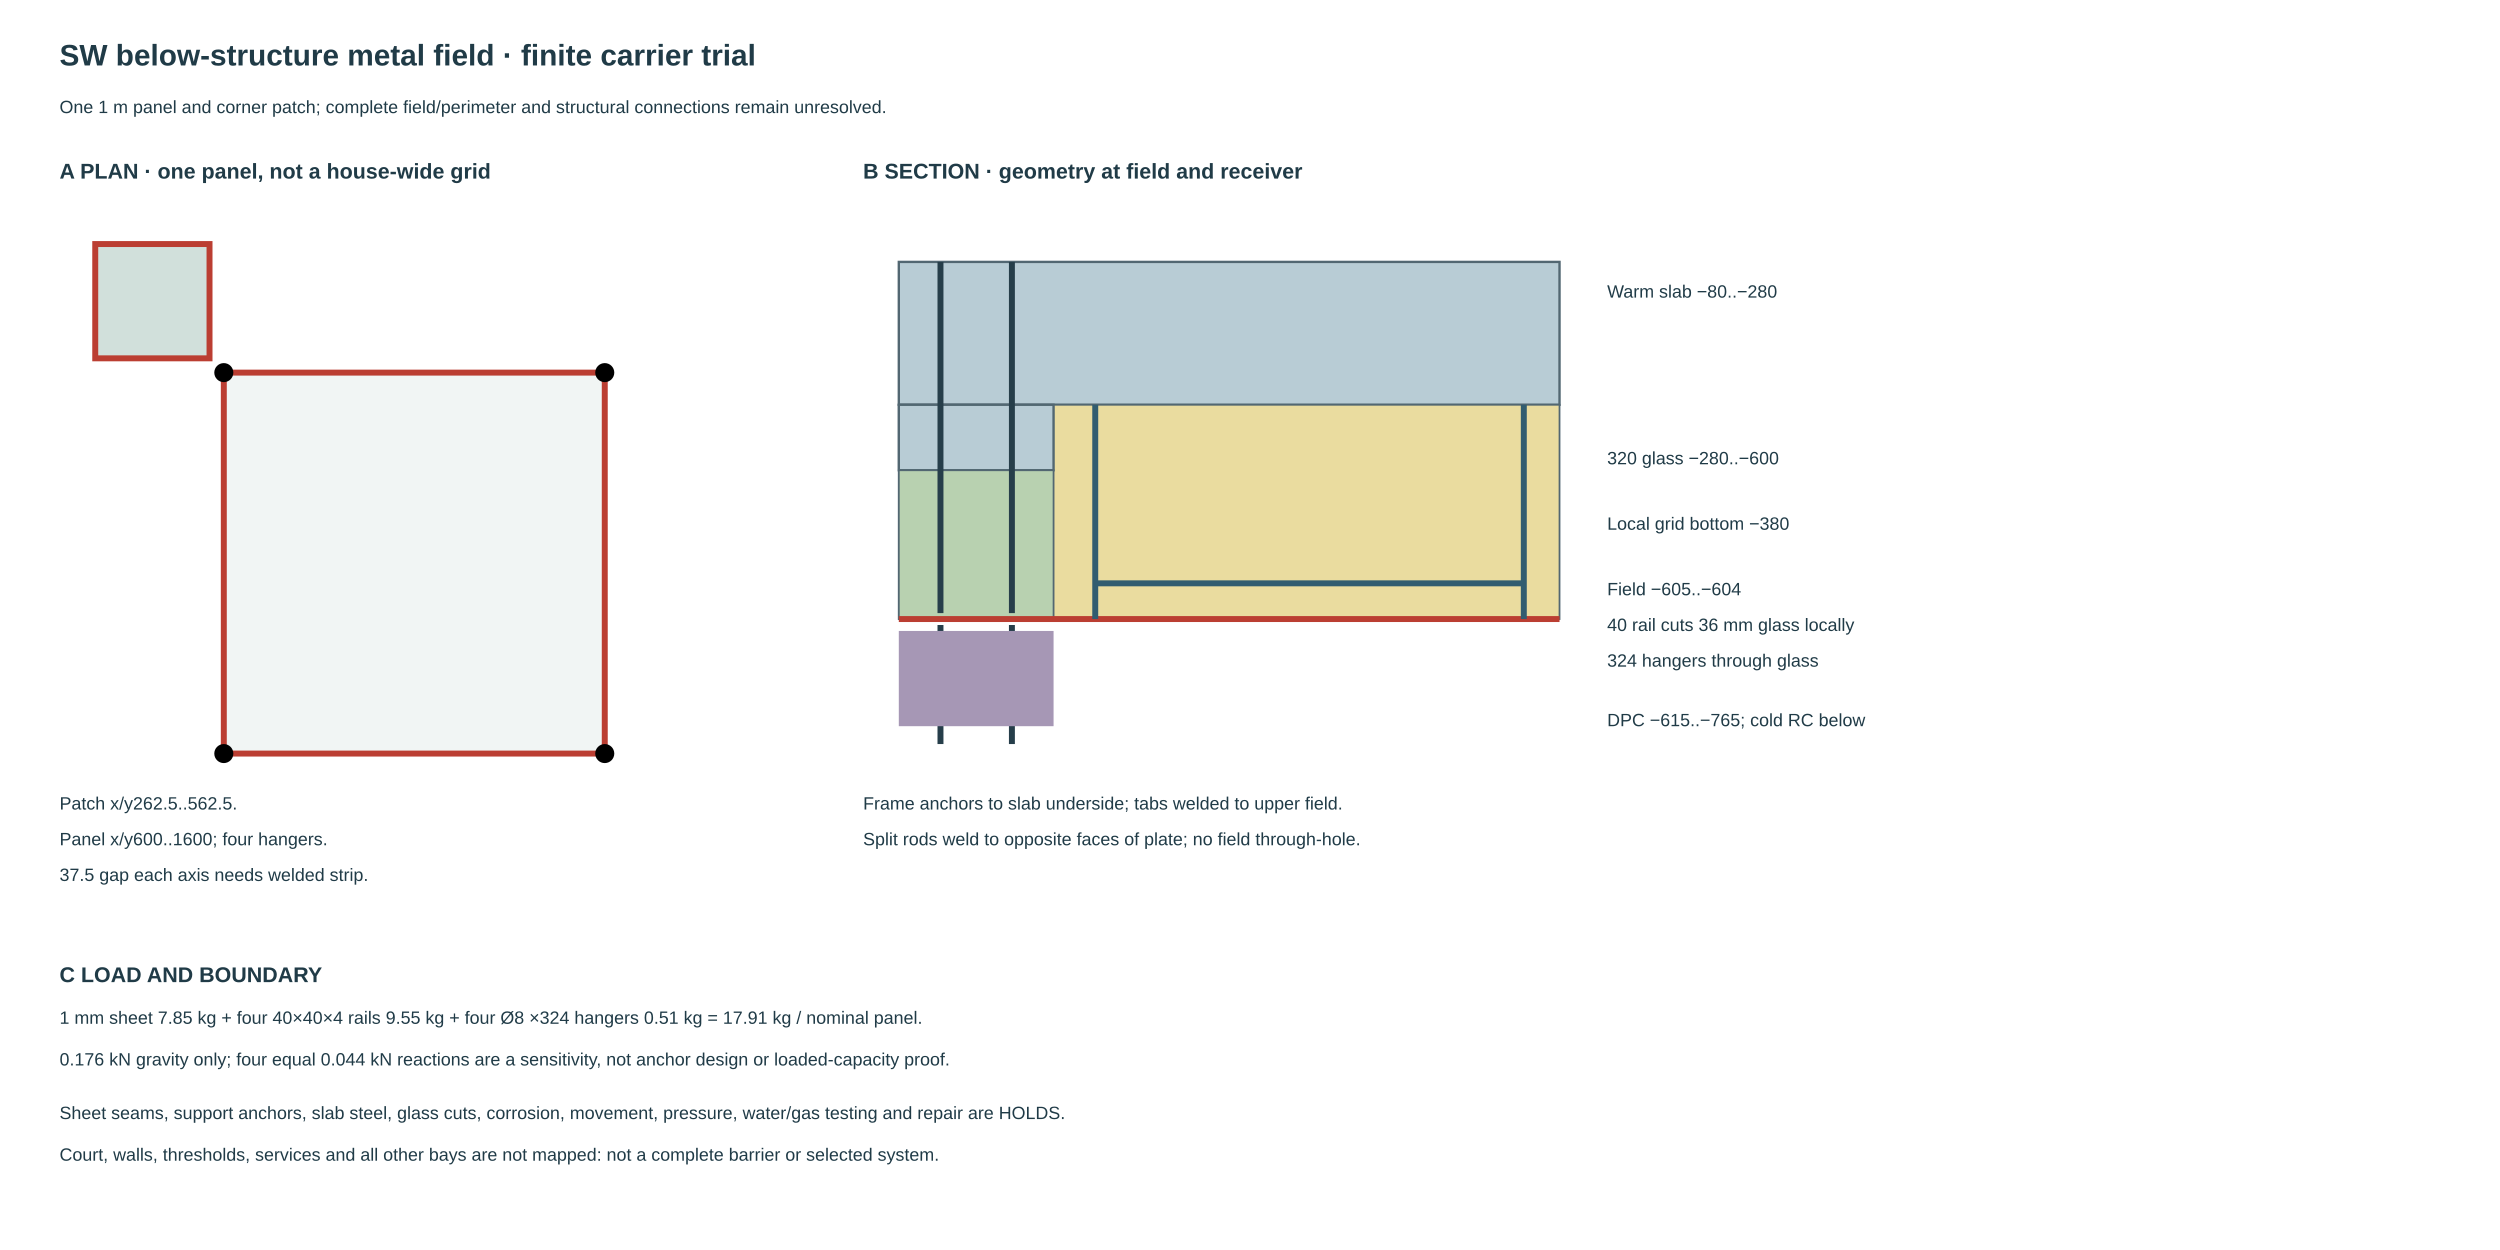
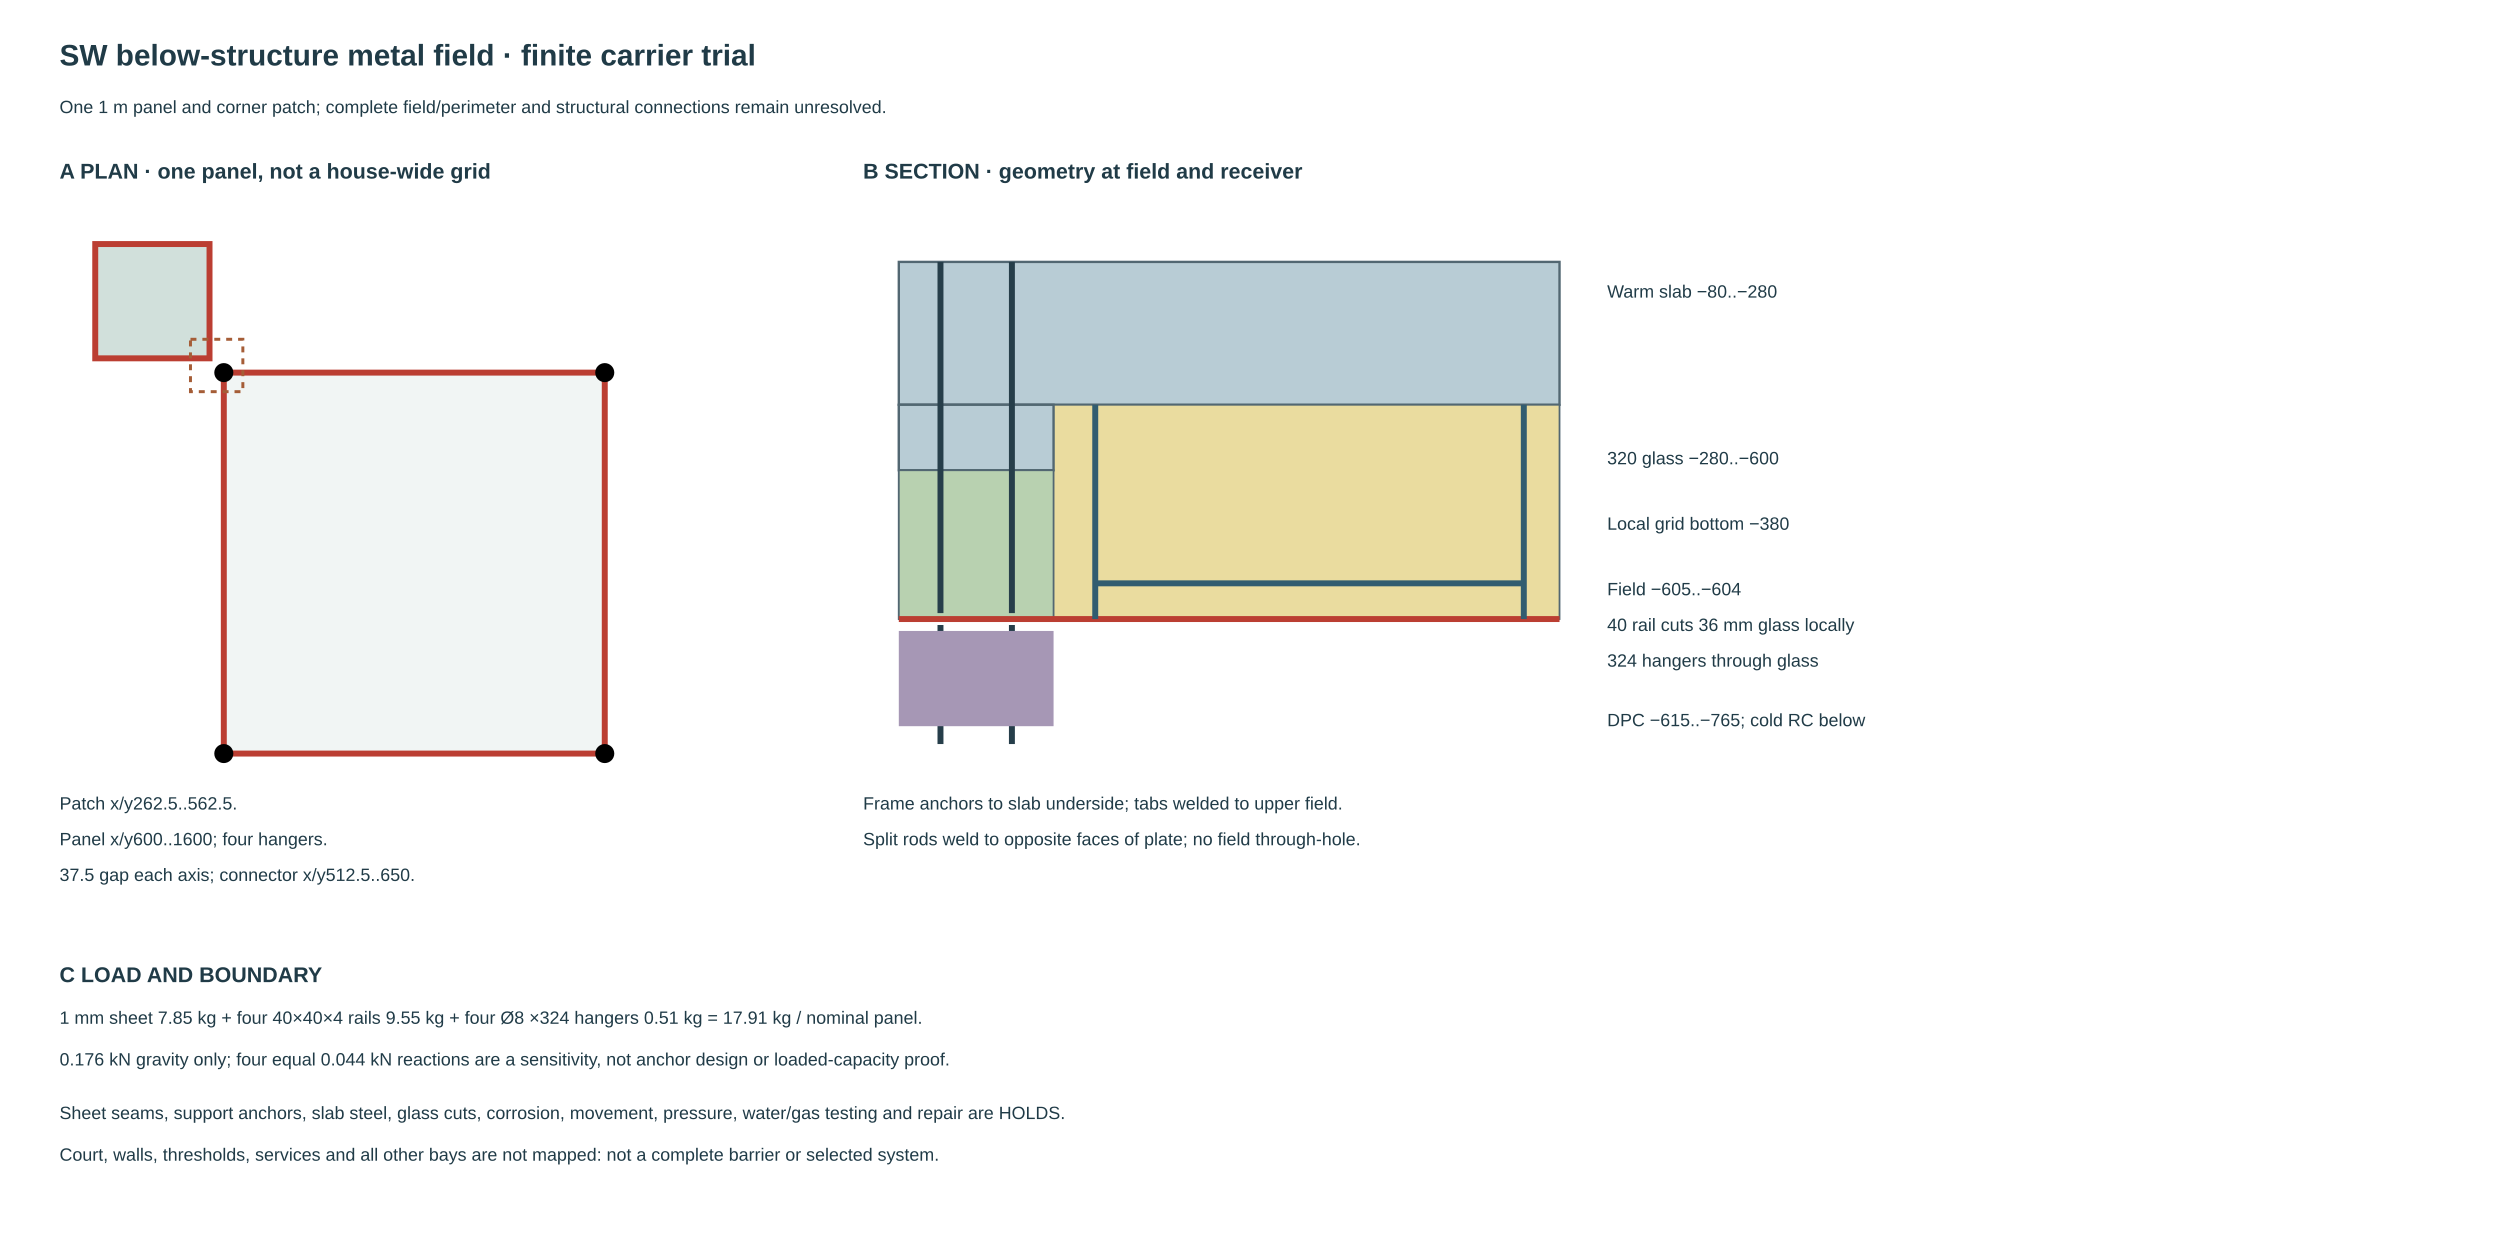
<svg xmlns="http://www.w3.org/2000/svg" width="420mm" height="210mm" viewBox="0 0 420 210">
  <rect width="420" height="210" fill="white" />
  <style>text{font-family:Arial,sans-serif;font-size:3px;fill:#203b47}.t{font-size:5px;font-weight:bold}.h{font-size:3.6px;font-weight:bold}.m{fill:none;stroke:#bb3e32;stroke-width:1}.rc{fill:#b8ccd5;stroke:#526772;stroke-width:.4}.glass{fill:#eadc9f;stroke:#526772;stroke-width:.3}.aac{fill:#b8d1b0;stroke:#526772;stroke-width:.3}</style>
  <text x="10" y="11" class="t">SW below-structure metal field · finite carrier trial</text>
  <text x="10" y="19">One 1 m panel and corner patch; complete field/perimeter and structural connections remain unresolved.</text>
  <text x="10" y="30" class="h">A PLAN · one panel, not a house-wide grid</text>
  <rect x="16" y="41" width="19.2" height="19.2" fill="#d1e0db" stroke="#bb3e32" />
  <rect x="37.6" y="62.6" width="64" height="64" fill="#f1f5f4" stroke="#bb3e32" stroke-width="1" />
+   <rect x="32" y="57" width="8.8" height="8.8" fill="none" stroke="#a55d37" stroke-width=".5" stroke-dasharray="1 1" />
  <circle cx="37.6" cy="62.6" r="1.6" />
  <circle cx="101.6" cy="62.6" r="1.6" />
  <circle cx="37.6" cy="126.6" r="1.6" />
  <circle cx="101.6" cy="126.6" r="1.6" />
  <text x="10" y="136">Patch x/y262.5..562.5.</text>
  <text x="10" y="142">Panel x/y600..1600; four hangers.</text>
-   <text x="10" y="148">37.5 gap each axis needs welded strip.</text>
+   <text x="10" y="148">37.5 gap each axis; connector x/y512.5..650.</text>
  <text x="145" y="30" class="h">B SECTION · geometry at field and receiver</text>
  <rect x="151" y="44" width="111" height="24" class="rc" />
  <text x="270" y="50">Warm slab −80..−280</text>
  <rect x="151" y="68" width="111" height="36" class="glass" />
  <text x="270" y="78">320 glass −280..−600</text>
  <rect x="151" y="68" width="26" height="11" class="rc" />
  <rect x="151" y="79" width="26" height="25" class="aac" />
  <text x="270" y="89">Local grid bottom −380</text>
  <path d="M158,44 V103 M170,44 V103 M158,105 V125 M170,105 V125" stroke="#263e4a" stroke-width="1" />
  <path d="M151,104 H262" class="m" />
  <path d="M184,104 V98 H256 V104 M184,68 V98 M256,68 V98" fill="none" stroke="#325d70" stroke-width="1" />
  <text x="270" y="100">Field −605..−604</text>
  <text x="270" y="106">40 rail cuts 36 mm glass locally</text>
  <text x="270" y="112">324 hangers through glass</text>
  <rect x="151" y="106" width="26" height="16" fill="#a697b5" />
  <text x="270" y="122">DPC −615..−765; cold RC below</text>
  <text x="145" y="136">Frame anchors to slab underside; tabs welded to upper field.</text>
  <text x="145" y="142">Split rods weld to opposite faces of plate; no field through-hole.</text>
  <text x="10" y="165" class="h">C LOAD AND BOUNDARY</text>
  <text x="10" y="172">1 mm sheet 7.85 kg + four 40×40×4 rails 9.55 kg + four Ø8 ×324 hangers 0.51 kg = 17.91 kg / nominal panel.</text>
  <text x="10" y="179">0.176 kN gravity only; four equal 0.044 kN reactions are a sensitivity, not anchor design or loaded-capacity proof.</text>
  <text x="10" y="188">Sheet seams, support anchors, slab steel, glass cuts, corrosion, movement, pressure, water/gas testing and repair are HOLDS.</text>
  <text x="10" y="195">Court, walls, thresholds, services and all other bays are not mapped: not a complete barrier or selected system.</text>
</svg>
